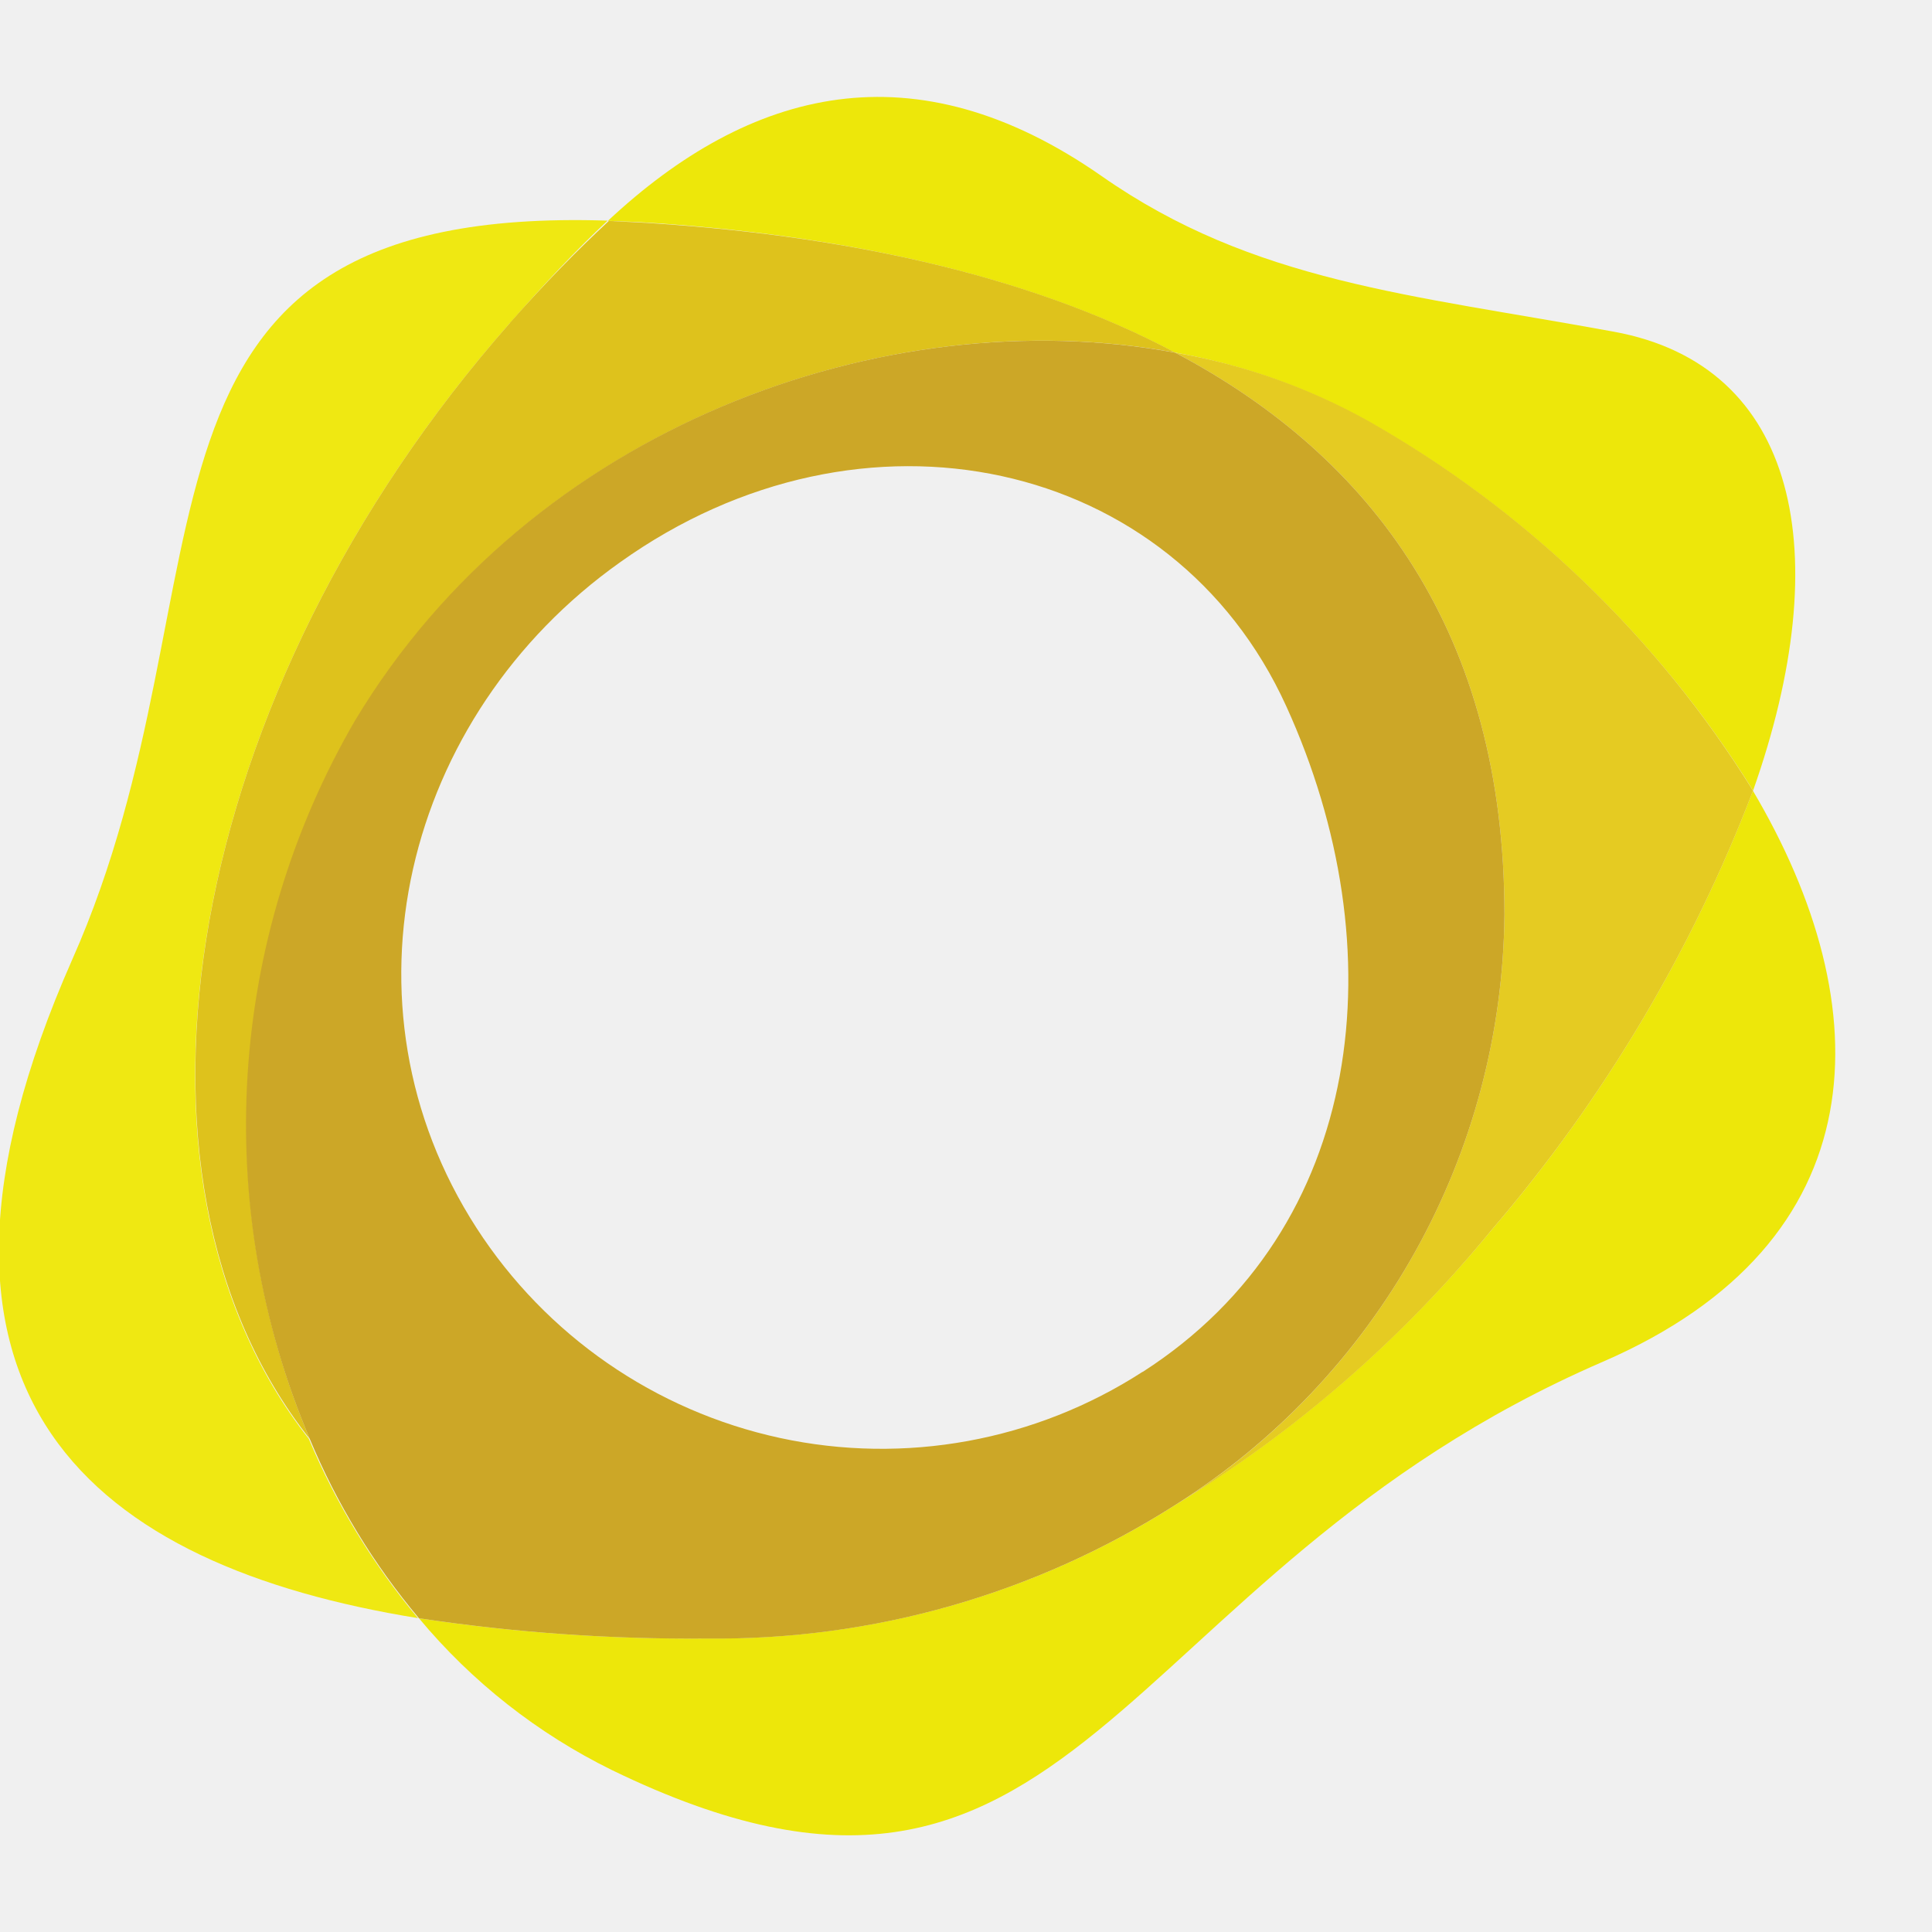
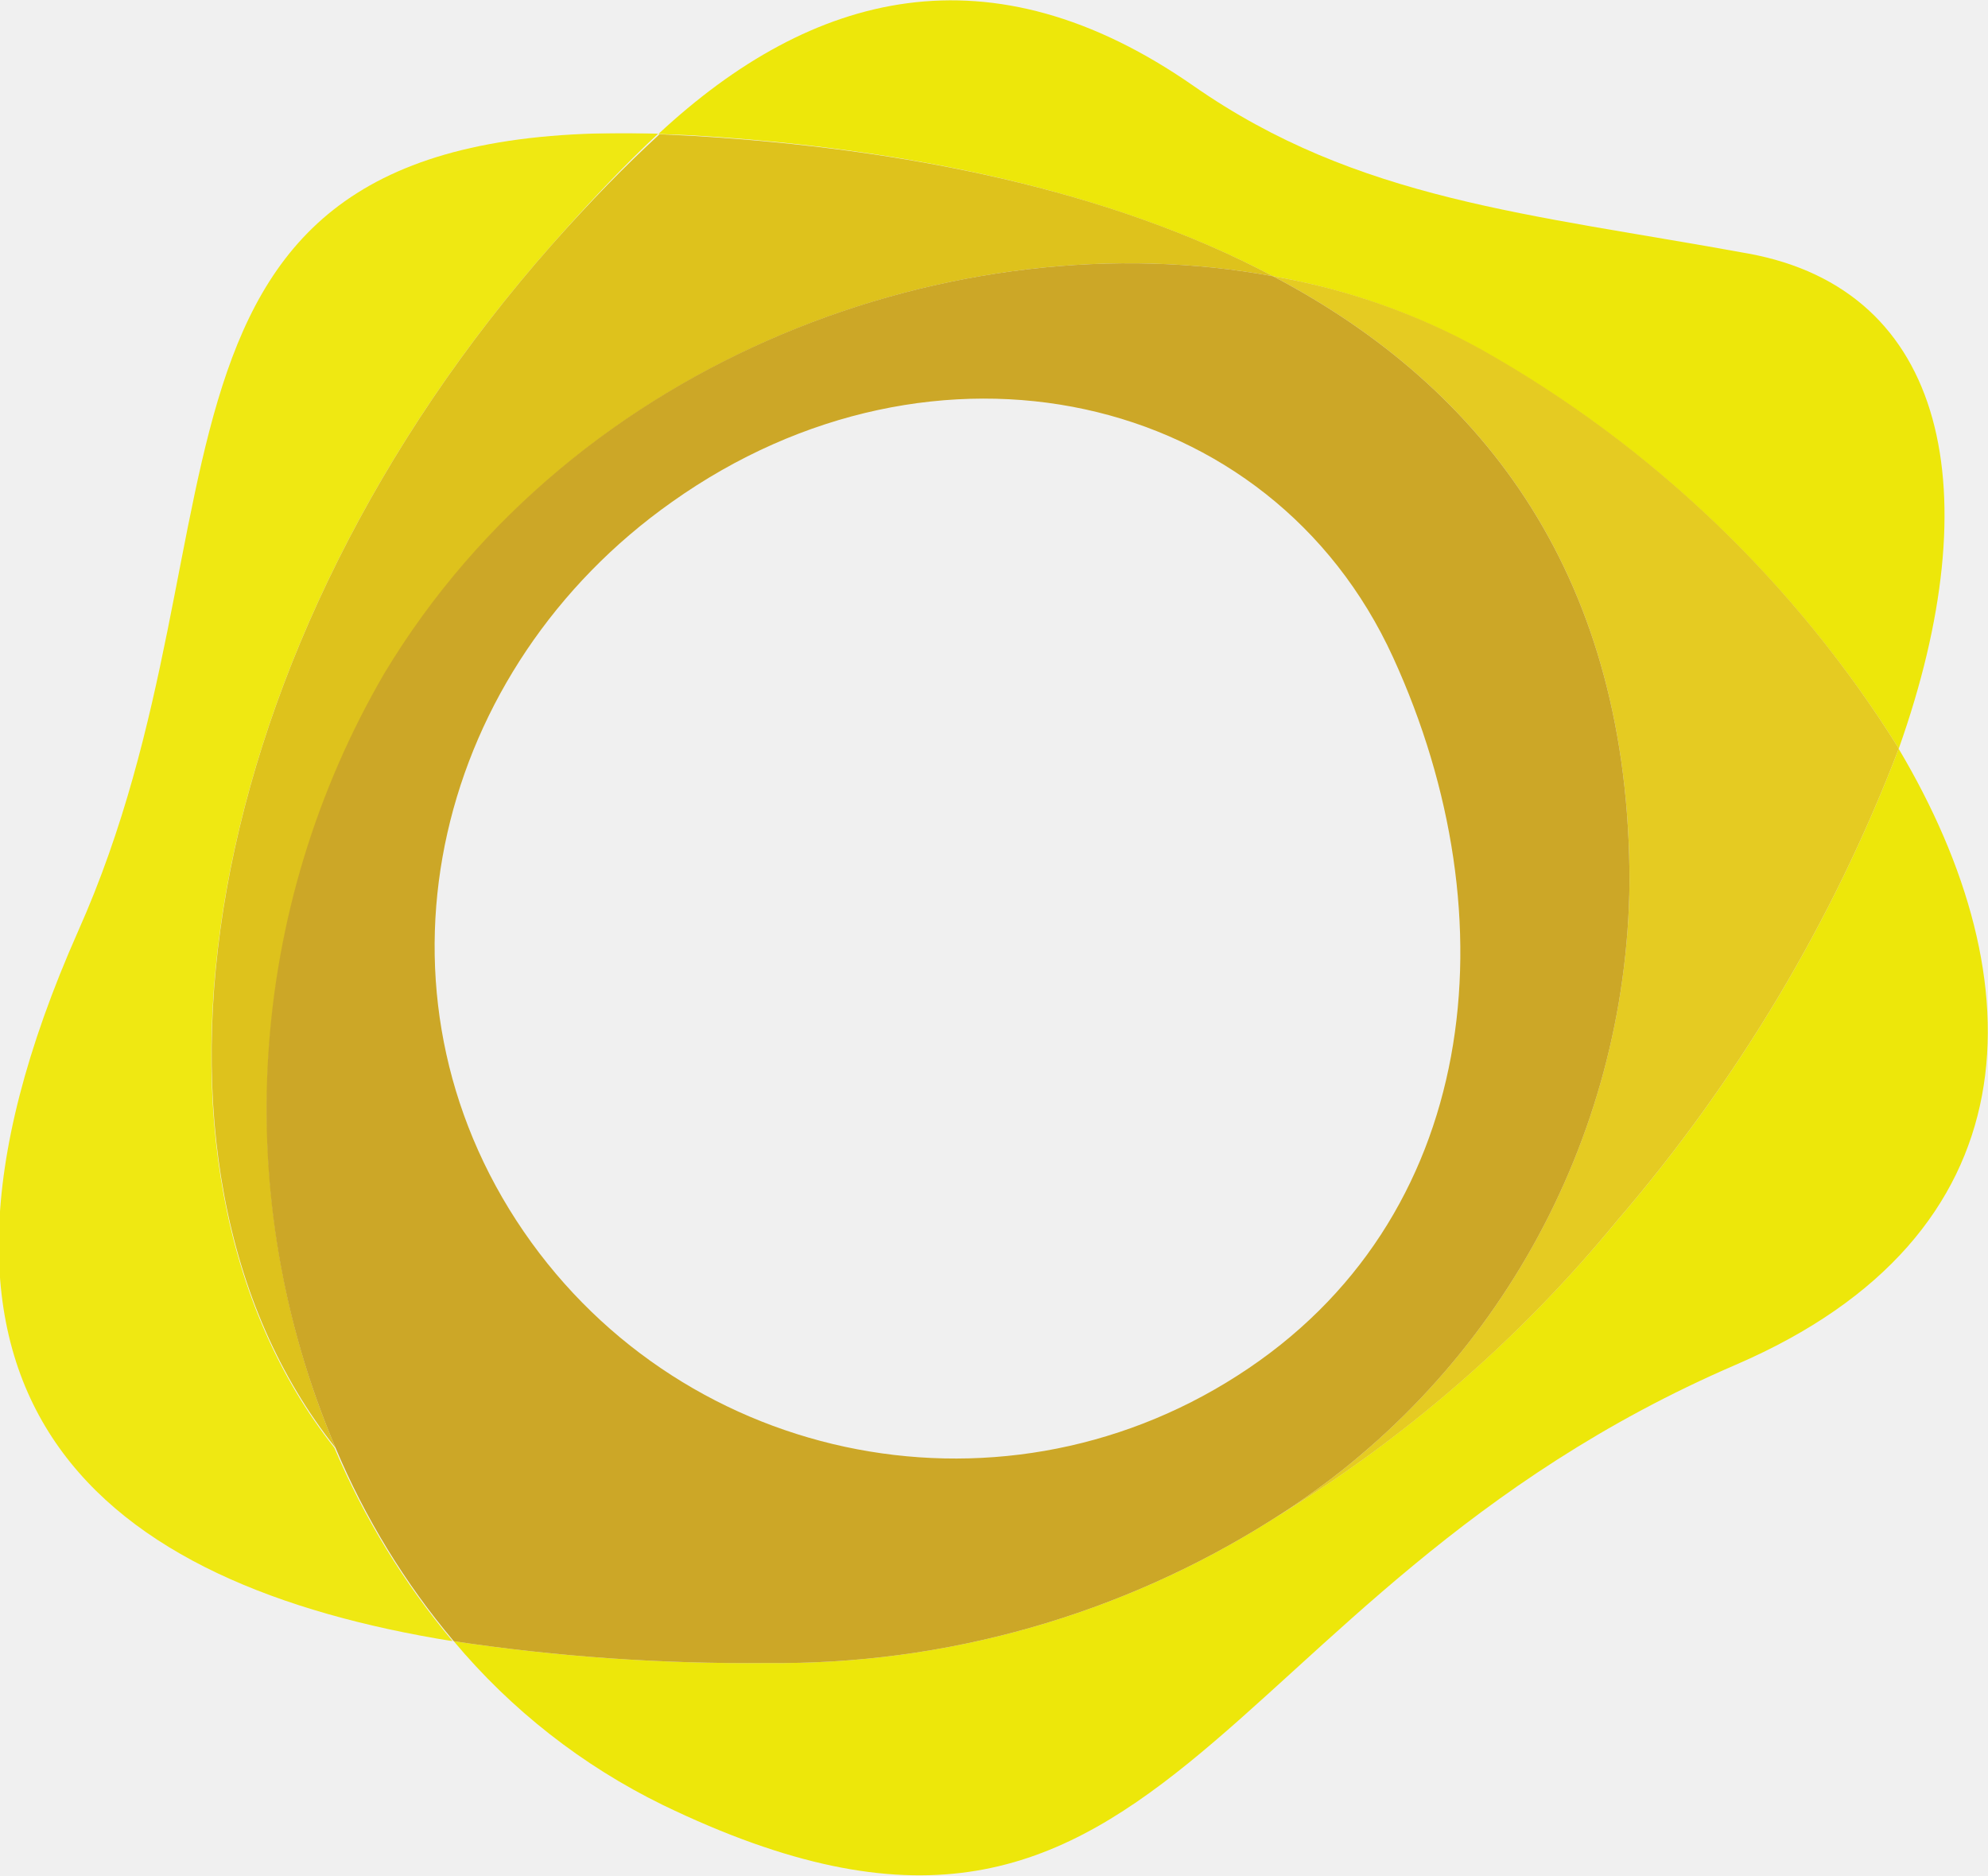
- <svg xmlns="http://www.w3.org/2000/svg" fill="none" viewBox="0 0 20 20">
-   <g clip-path="url(#logo-dark_pax-gold_svg__a)">
-     <path fill="#efe812" d="M5.28 3.344c.36-.414.694-.764 1.01-1.06C.942 2.11 2.5 5.993.747 9.935c-2.006 4.544.238 6.275 3.58 6.816a7.3 7.3 0 0 1-1.13-1.856C1.04 12.158 1.914 7.166 5.279 3.344" />
-     <path fill="#ede70a" d="M18.147 8.184a15.4 15.4 0 0 1-2.7 4.541 13 13 0 0 1-3.281 2.855 8.83 8.83 0 0 1-4.841 1.381c-1 .01-2-.06-2.988-.209a6.1 6.1 0 0 0 1.998 1.572c4.836 2.349 5.14-2.012 10.255-4.226 2.872-1.243 2.883-3.671 1.555-5.914M12.166 3.65a6.4 6.4 0 0 1 1.996.711 11.15 11.15 0 0 1 3.986 3.823c.87-2.465.464-4.4-1.44-4.75-2.095-.385-3.731-.51-5.305-1.612C9.466.47 7.766.91 6.293 2.286l.32.013c2.042.122 3.996.53 5.543 1.347" />
-     <path fill="#dec21c" d="M5.279 3.343c-3.365 3.823-4.24 8.815-2.072 11.553a8.35 8.35 0 0 1 .467-7.422C5.498 4.42 9.16 3.094 12.166 3.65c-1.558-.827-3.51-1.225-5.543-1.347l-.32-.016c-.327.303-.66.642-1.024 1.055" />
-     <path fill="#e5cb22" d="M14.162 4.356a6.3 6.3 0 0 0-1.996-.705c2.048 1.082 3.408 2.916 3.408 5.816a7.3 7.3 0 0 1-.926 3.494 7.3 7.3 0 0 1-2.482 2.62 12.9 12.9 0 0 0 3.281-2.856 15.4 15.4 0 0 0 2.7-4.54 11.15 11.15 0 0 0-3.985-3.829" />
-     <path fill="#cca727" d="M12.166 3.651c-3.007-.557-6.668.769-8.492 3.81a8.33 8.33 0 0 0-.467 7.435 7.2 7.2 0 0 0 1.13 1.856c.989.149 1.988.219 2.988.21a8.83 8.83 0 0 0 4.84-1.382 7.3 7.3 0 0 0 2.483-2.619 7.3 7.3 0 0 0 .926-3.494c0-2.9-1.36-4.734-3.408-5.816m-.338 10.55a4.98 4.98 0 0 1-3.753.685 5 5 0 0 1-3.142-2.174C3.44 10.398 4.178 7.41 6.42 5.82c2.508-1.79 5.723-1.085 6.895 1.49 1.143 2.507.829 5.405-1.486 6.892" />
+ <svg xmlns="http://www.w3.org/2000/svg" viewBox="0 0 71.98 67.9">
+   <defs>
+     <mask id="logo-dark_pax-gold_svg__a" width="23.84" height="54.6" x="0" y="4.82" maskUnits="userSpaceOnUse">
+       <path fill="#fff" fill-rule="evenodd" d="M0 4.82h23.84v54.6H0z" />
+     </mask>
+   </defs>
+   <g mask="url(#logo-dark_pax-gold_svg__a)">
+     <path fill="#efe812" d="M20 8.84c1.37-1.56 2.63-2.88 3.83-4-20.26-.65-14.36 14-21 28.87-7.6 17.14.9 23.67 13.56 25.71a27.6 27.6 0 0 1-4.28-7C3.94 42.09 7.25 23.26 20 8.84" />
  </g>
-   <defs>
-     <clipPath id="logo-dark_pax-gold_svg__a">
-       <path fill="#fff" d="M0 1h19v18H0z" />
-     </clipPath>
-   </defs>
+   <path fill="#ede70a" d="M68.75 27.1a57.9 57.9 0 0 1-10.23 17.13A49.1 49.1 0 0 1 46.09 55a33.56 33.56 0 0 1-18.34 5.21 72 72 0 0 1-11.32-.79A23.1 23.1 0 0 0 24 65.35c18.32 8.86 19.47-7.59 38.85-15.94 10.88-4.69 10.92-13.85 5.89-22.31M46.09 10a24 24 0 0 1 7.56 2.68 42.2 42.2 0 0 1 15.1 14.42c3.3-9.3 1.76-16.6-5.45-17.92-7.94-1.45-14.14-1.92-20.1-6.08C35.86-2 29.42-.34 23.84 4.85l1.21.05c7.74.46 15.14 2 21 5.08" />
+   <path fill="#dec21c" d="M20 8.84C7.25 23.26 3.94 42.09 12.15 52.42a31.36 31.36 0 0 1 1.77-28C20.83 12.9 34.7 7.9 46.09 10c-5.9-3.12-13.3-4.62-21-5.08l-1.21-.06C22.64 6 21.38 7.28 20 8.84" />
+   <path fill="#e5cb22" d="M53.65 12.66A24 24 0 0 0 46.09 10C53.85 14.08 59 21 59 31.94A27.53 27.53 0 0 1 46.09 55a48.9 48.9 0 0 0 12.43-10.77A57.9 57.9 0 0 0 68.75 27.1a42.2 42.2 0 0 0-15.1-14.44" />
+   <path fill="#cca727" d="M46.09 10C34.7 7.9 20.83 12.9 13.92 24.37a31.33 31.33 0 0 0-1.77 28.05 27.3 27.3 0 0 0 4.28 7 72 72 0 0 0 11.32.79A33.56 33.56 0 0 0 46.09 55 27.52 27.52 0 0 0 59 31.94C59 21 53.85 14.08 46.09 10m-1.28 39.8a18.94 18.94 0 0 1-26.12-5.62c-5.66-8.73-2.86-20 5.63-26 9.5-6.75 21.68-4.09 26.12 5.62 4.33 9.46 3.14 20.39-5.63 26" />
</svg>
